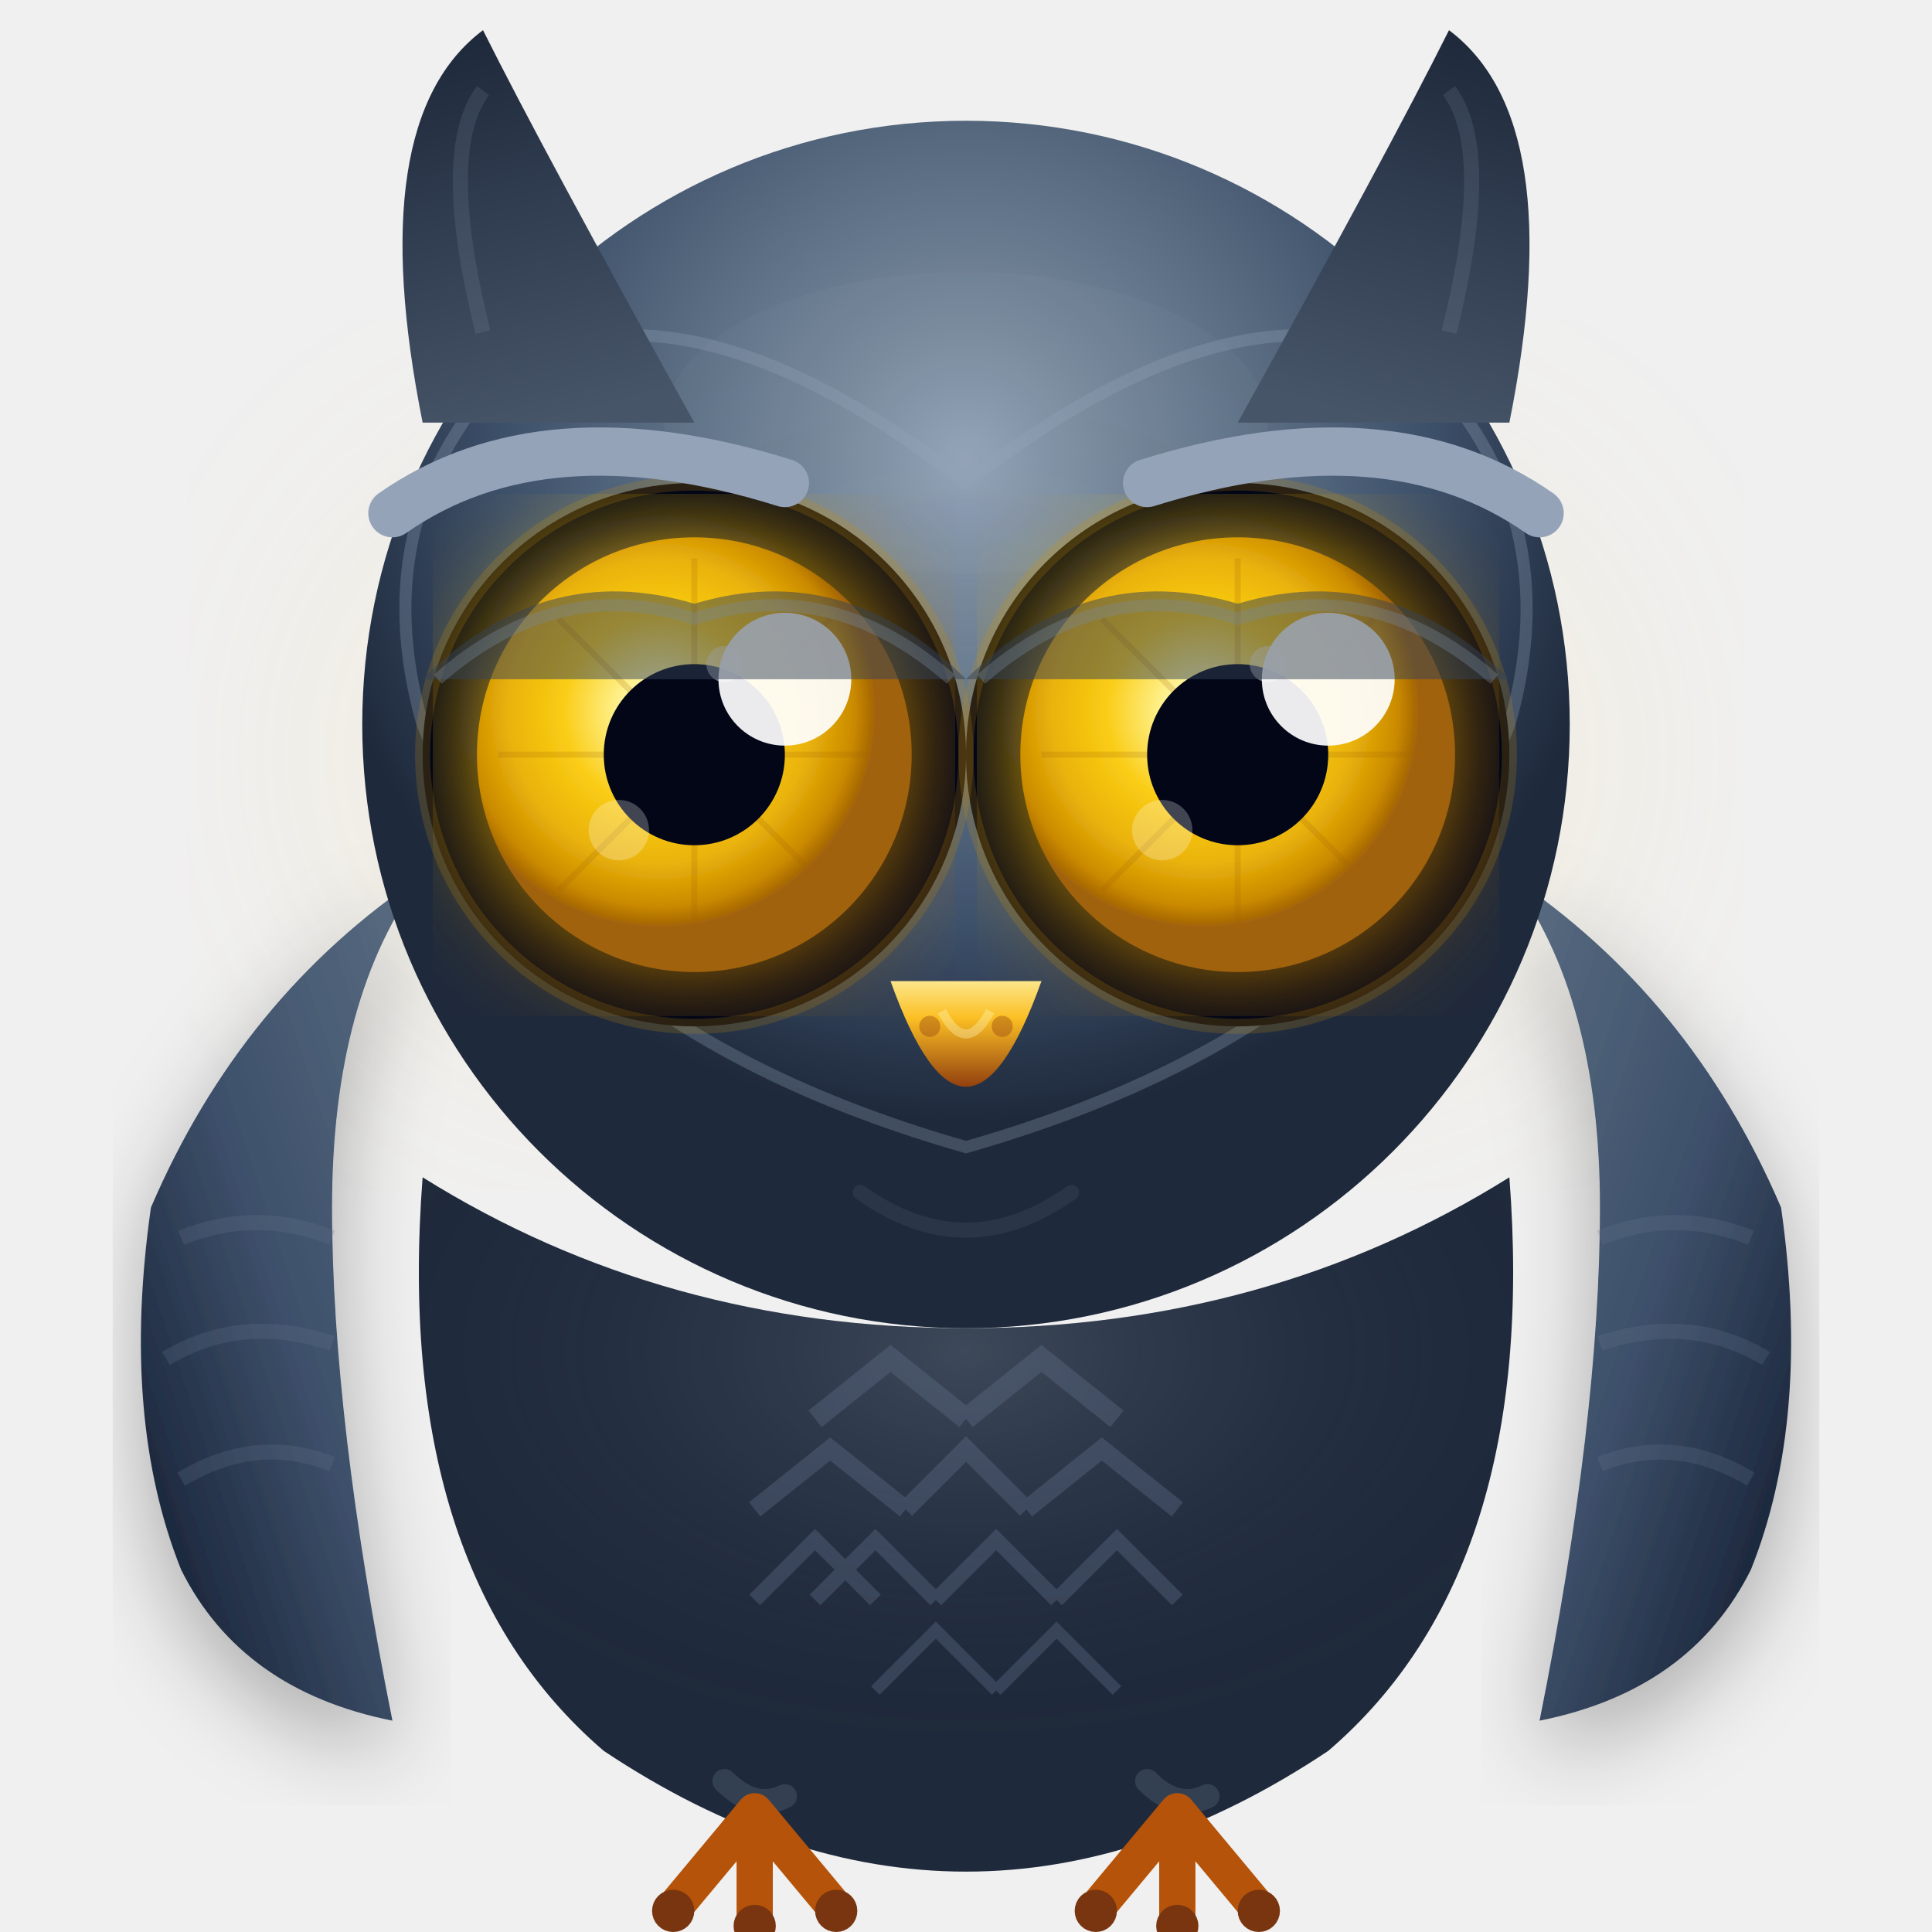
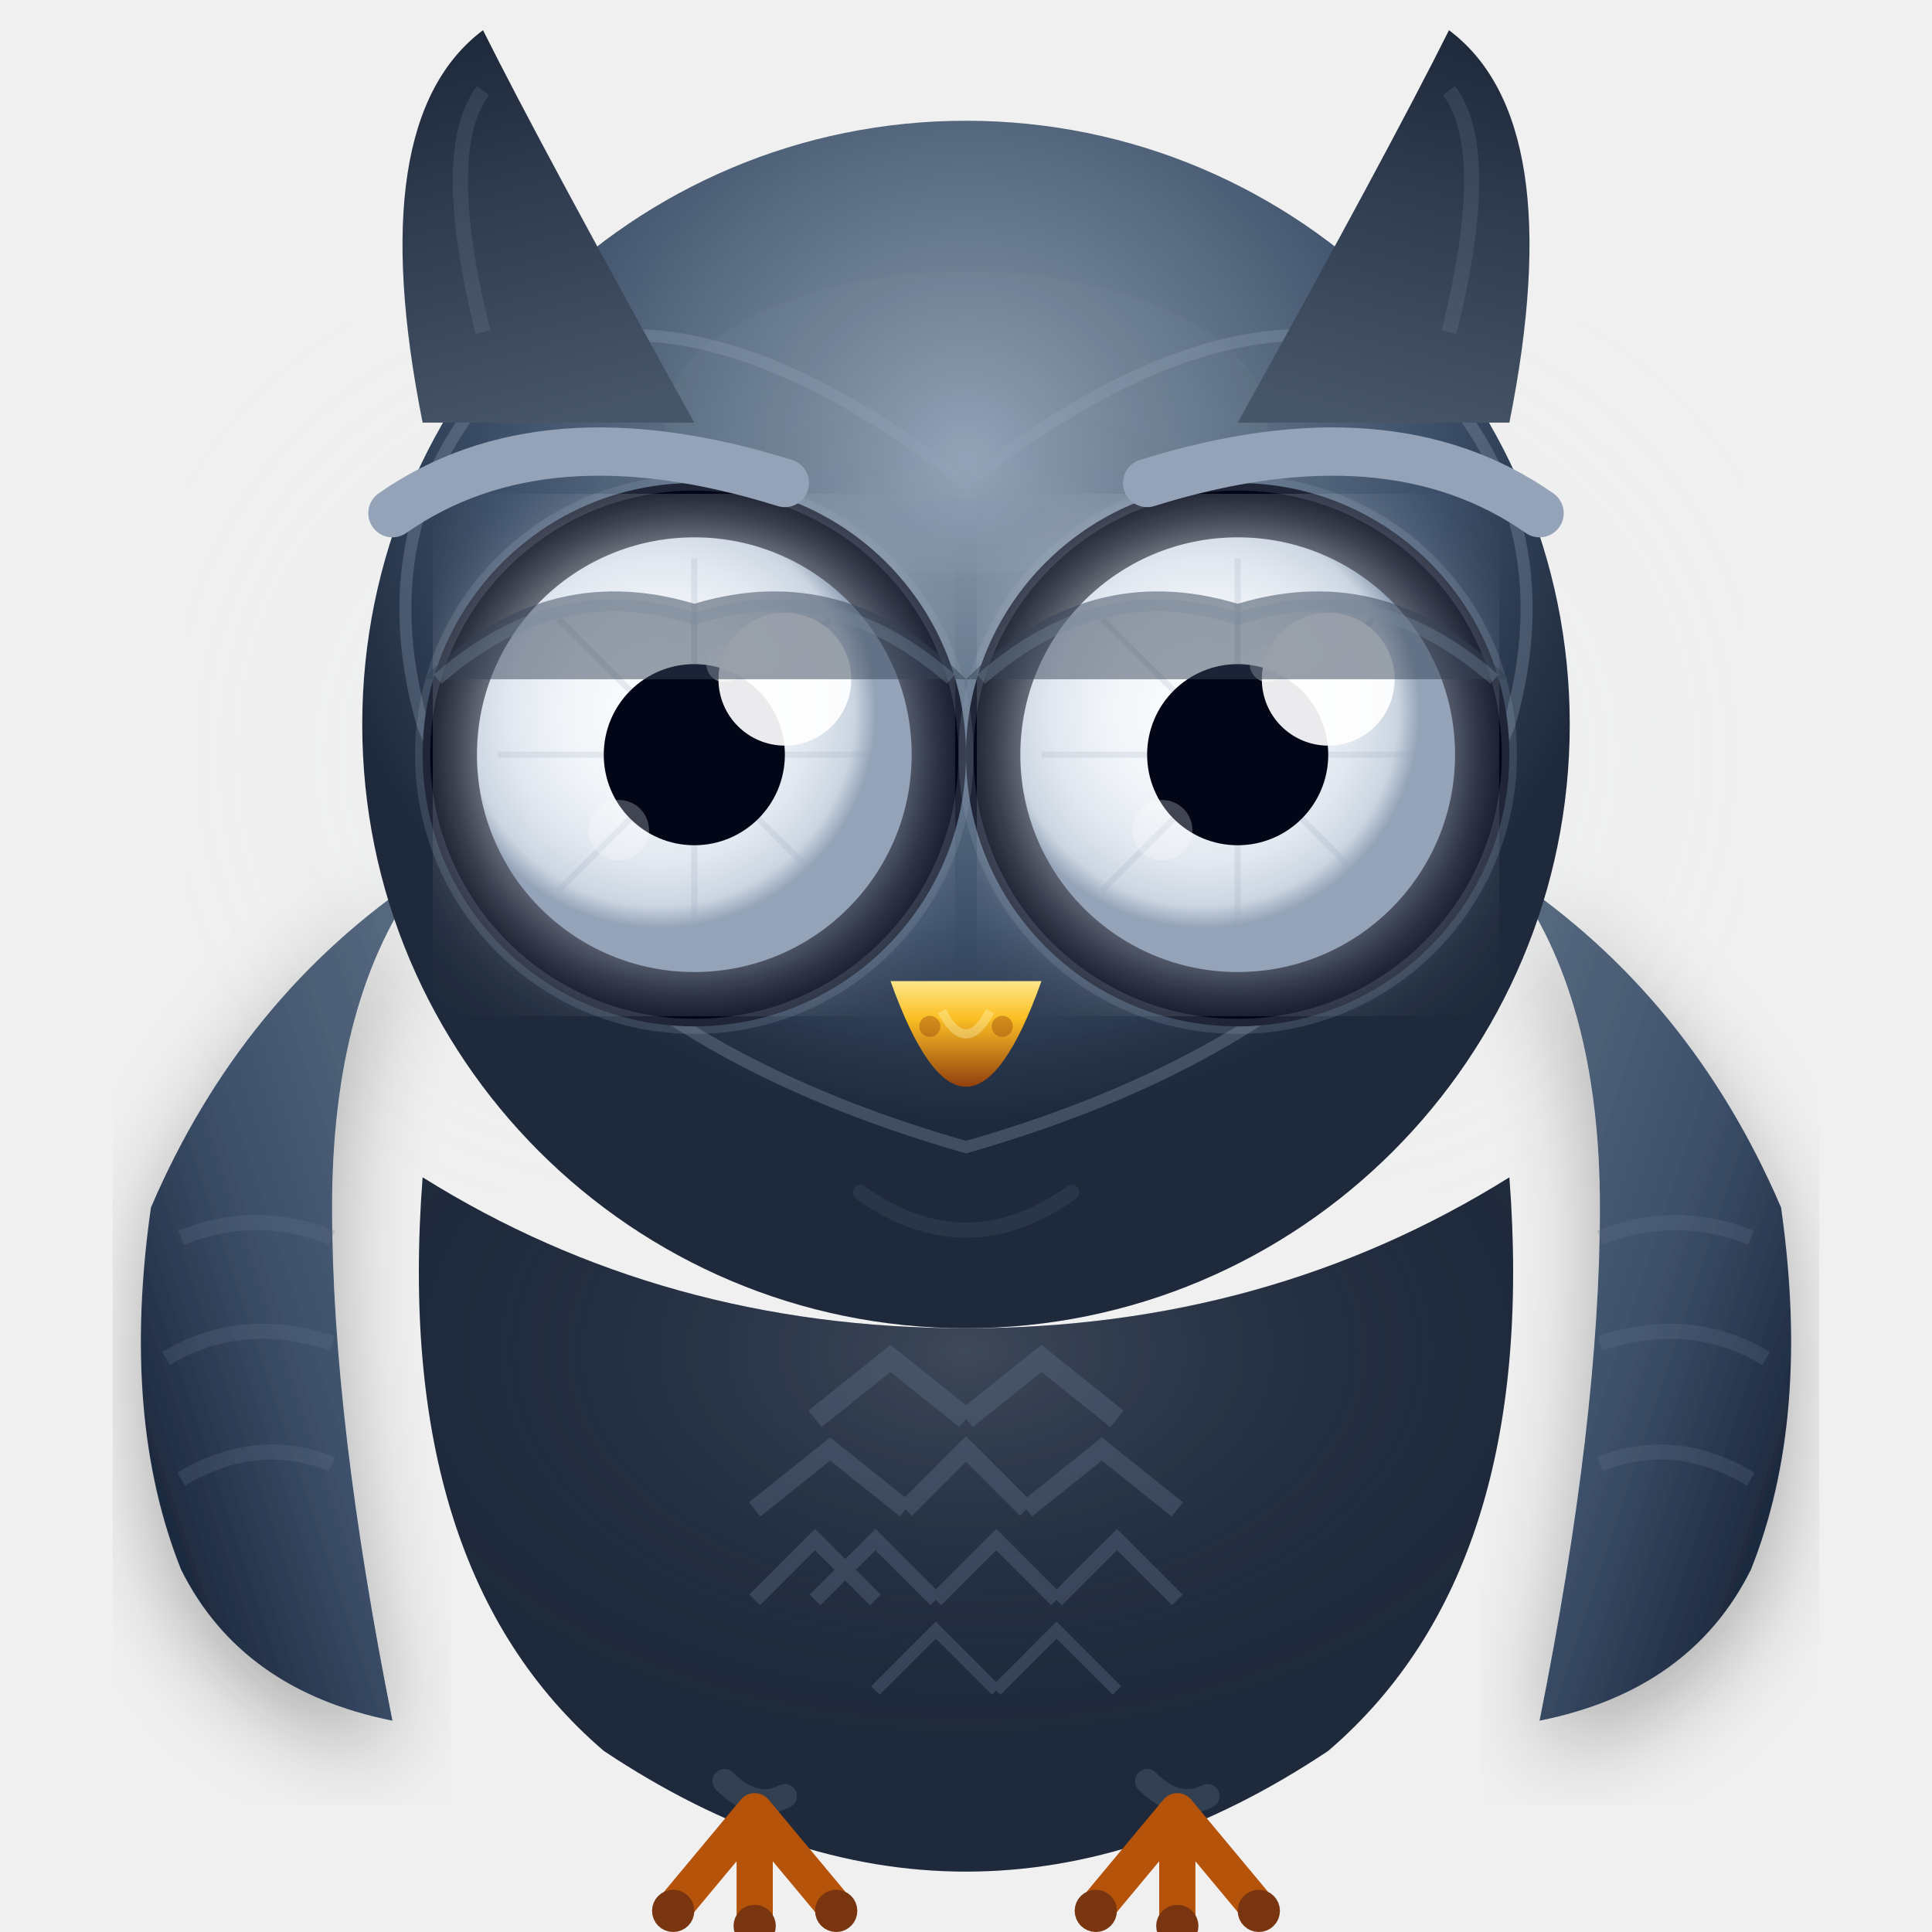
<svg xmlns="http://www.w3.org/2000/svg" viewBox="0 0 64 64">
  <defs>
    <radialGradient id="iris" cx="42%" cy="40%" r="50%">
-       <stop offset="0%" stop-color="#fefce8" />
-       <stop offset="20%" stop-color="#fef08a" />
-       <stop offset="45%" stop-color="#facc15" />
-       <stop offset="70%" stop-color="#eab308" />
-       <stop offset="90%" stop-color="#ca8a04" />
-       <stop offset="100%" stop-color="#a16207" />
+       <stop offset="0%" stop-color="#ffffff" />
+       <stop offset="20%" stop-color="#f8fafc" />
+       <stop offset="45%" stop-color="#f1f5f9" />
+       <stop offset="70%" stop-color="#e2e8f0" />
+       <stop offset="90%" stop-color="#cbd5e1" />
+       <stop offset="100%" stop-color="#94a3b8" />
    </radialGradient>
    <radialGradient id="head" cx="50%" cy="28%" r="55%">
      <stop offset="0%" stop-color="#94a3b8" />
      <stop offset="20%" stop-color="#78899c" />
      <stop offset="45%" stop-color="#5a6d82" />
      <stop offset="70%" stop-color="#3d506a" />
      <stop offset="100%" stop-color="#1e293b" />
    </radialGradient>
    <radialGradient id="belly" cx="50%" cy="25%" r="60%">
      <stop offset="0%" stop-color="#cbd5e1" stop-opacity="0.18" />
      <stop offset="50%" stop-color="#94a3b8" stop-opacity="0.06" />
      <stop offset="100%" stop-color="#1e293b" stop-opacity="0" />
    </radialGradient>
    <radialGradient id="disc" cx="50%" cy="45%" r="50%">
      <stop offset="0%" stop-color="#94a3b8" stop-opacity="0.12" />
      <stop offset="100%" stop-color="#334155" stop-opacity="0" />
    </radialGradient>
    <linearGradient id="bk" x1="0" y1="0" x2="0" y2="1">
      <stop offset="0%" stop-color="#fde68a" />
      <stop offset="35%" stop-color="#fbbf24" />
      <stop offset="100%" stop-color="#92400e" />
    </linearGradient>
    <linearGradient id="wl" x1="1" y1="0" x2="0" y2="1">
      <stop offset="0%" stop-color="#5a6d82" />
      <stop offset="50%" stop-color="#3d506a" />
      <stop offset="100%" stop-color="#0f172a" />
    </linearGradient>
    <linearGradient id="wr" x1="0" y1="0" x2="1" y2="1">
      <stop offset="0%" stop-color="#5a6d82" />
      <stop offset="50%" stop-color="#3d506a" />
      <stop offset="100%" stop-color="#0f172a" />
    </linearGradient>
    <linearGradient id="tuftL" x1="0.5" y1="1" x2="0.3" y2="0">
      <stop offset="0%" stop-color="#475569" />
      <stop offset="100%" stop-color="#1e293b" />
    </linearGradient>
    <linearGradient id="tuftR" x1="0.5" y1="1" x2="0.7" y2="0">
      <stop offset="0%" stop-color="#475569" />
      <stop offset="100%" stop-color="#1e293b" />
    </linearGradient>
    <filter id="eg">
      <feGaussianBlur stdDeviation="2" result="b" />
      <feMerge>
        <feMergeNode in="b" />
        <feMergeNode in="SourceGraphic" />
      </feMerge>
    </filter>
    <filter id="sg">
      <feGaussianBlur stdDeviation="3.5" />
    </filter>
    <filter id="sh">
      <feDropShadow dx="0" dy="1" stdDeviation="1.5" flood-color="#000" flood-opacity="0.3" />
    </filter>
  </defs>
-   <ellipse cx="23" cy="25" rx="14" ry="12" fill="#fbbf24" opacity="0.06" filter="url(#sg)" />
-   <ellipse cx="41" cy="25" rx="14" ry="12" fill="#fbbf24" opacity="0.06" filter="url(#sg)" />
+   <ellipse cx="23" cy="25" rx="14" ry="12" fill="#cbd5e1" opacity="0.06" filter="url(#sg)" />
+   <ellipse cx="41" cy="25" rx="14" ry="12" fill="#cbd5e1" opacity="0.06" filter="url(#sg)" />
  <path d="M14,39 Q13,52 20,58 Q26,62 32,62 Q38,62 44,58 Q51,52 50,39 Q42,44 32,44 Q22,44 14,39 Z" fill="#1e293b" />
  <path d="M14,39 Q13,52 20,58 Q26,62 32,62 Q38,62 44,58 Q51,52 50,39 Q42,44 32,44 Q22,44 14,39 Z" fill="url(#belly)" />
  <g stroke="#64748b" fill="none" opacity="0.35">
    <path d="M27,47 L29.5,45 L32,47" stroke-width="0.7" />
    <path d="M32,47 L34.5,45 L37,47" stroke-width="0.7" />
    <path d="M25,50 L27.5,48 L30,50" stroke-width="0.6" />
    <path d="M30,50 L32,48 L34,50" stroke-width="0.6" />
    <path d="M34,50 L36.5,48 L39,50" stroke-width="0.6" />
    <path d="M27,53 L29,51 L31,53" stroke-width="0.5" />
    <path d="M31,53 L33,51 L35,53" stroke-width="0.5" />
    <path d="M35,53 L37,51 L39,53" stroke-width="0.5" />
    <path d="M25,53 L27,51 L29,53" stroke-width="0.5" />
    <path d="M29,56 L31,54 L33,56" stroke-width="0.4" />
    <path d="M33,56 L35,54 L37,56" stroke-width="0.4" />
  </g>
  <path d="M14,29 Q8,33 5,40 Q4,47 6,52 Q8,56 13,57 Q11,47 11,40 Q11,33 14,29 Z" fill="url(#wl)" filter="url(#sh)" />
  <path d="M50,29 Q56,33 59,40 Q60,47 58,52 Q56,56 51,57 Q53,47 53,40 Q53,33 50,29 Z" fill="url(#wr)" filter="url(#sh)" />
  <g stroke="#64748b" fill="none" opacity="0.25" stroke-width="0.5">
    <path d="M6,41 Q8.5,40 11,41" />
    <path d="M5.5,45 Q8,43.5 11,44.5" />
    <path d="M6,49 Q8.5,47.5 11,48.5" />
    <path d="M58,41 Q55.5,40 53,41" />
    <path d="M58.5,45 Q56,43.5 53,44.5" />
    <path d="M58,49 Q55.5,47.5 53,48.5" />
  </g>
  <ellipse cx="32" cy="24" rx="20" ry="20" fill="url(#head)" />
  <ellipse cx="32" cy="14" rx="10" ry="5" fill="#94a3b8" opacity="0.06" />
  <path d="M32,38 Q18,34 14,24 Q12,17 17,12 Q23,9 32,16 Q41,9 47,12 Q52,17 50,24 Q46,34 32,38 Z" fill="url(#disc)" stroke="#94a3b8" stroke-width="0.4" opacity="0.3" />
  <path d="M14,14 Q12,4 16,1 Q18,5 23,14 Z" fill="url(#tuftL)" />
  <path d="M50,14 Q52,4 48,1 Q46,5 41,14 Z" fill="url(#tuftR)" />
  <path d="M16,11 Q14.5,5 16,3" fill="none" stroke="#94a3b8" stroke-width="0.5" opacity="0.15" />
  <path d="M48,11 Q49.5,5 48,3" fill="none" stroke="#94a3b8" stroke-width="0.5" opacity="0.15" />
  <ellipse cx="23" cy="25" rx="9" ry="9" fill="#020617" />
  <ellipse cx="41" cy="25" rx="9" ry="9" fill="#020617" />
-   <ellipse cx="23" cy="25" rx="9" ry="9" fill="none" stroke="#ca8a04" stroke-width="0.5" opacity="0.2" />
-   <ellipse cx="41" cy="25" rx="9" ry="9" fill="none" stroke="#ca8a04" stroke-width="0.5" opacity="0.2" />
+   <ellipse cx="23" cy="25" rx="9" ry="9" fill="none" stroke="#94a3b8" stroke-width="0.5" opacity="0.2" />
+   <ellipse cx="41" cy="25" rx="9" ry="9" fill="none" stroke="#94a3b8" stroke-width="0.5" opacity="0.2" />
  <circle cx="23" cy="25" r="7.2" fill="url(#iris)" filter="url(#eg)" />
  <circle cx="41" cy="25" r="7.2" fill="url(#iris)" filter="url(#eg)" />
-   <g stroke="#a16207" stroke-width="0.2" opacity="0.2">
+   <g stroke="#94a3b8" stroke-width="0.2" opacity="0.2">
    <line x1="23" y1="18.5" x2="23" y2="31.5" />
    <line x1="16.5" y1="25" x2="29.5" y2="25" />
    <line x1="18.5" y1="20.5" x2="27.5" y2="29.5" />
    <line x1="27.5" y1="20.5" x2="18.5" y2="29.5" />
    <line x1="41" y1="18.5" x2="41" y2="31.5" />
    <line x1="34.5" y1="25" x2="47.5" y2="25" />
    <line x1="36.5" y1="20.5" x2="45.5" y2="29.5" />
    <line x1="45.5" y1="20.5" x2="36.5" y2="29.5" />
  </g>
  <circle cx="23" cy="25" r="3" fill="#020617" />
  <circle cx="41" cy="25" r="3" fill="#020617" />
  <circle cx="26" cy="22.5" r="2.2" fill="white" opacity="0.92" />
  <circle cx="44" cy="22.5" r="2.2" fill="white" opacity="0.92" />
  <circle cx="20.5" cy="27.5" r="1" fill="white" opacity="0.25" />
  <circle cx="38.5" cy="27.5" r="1" fill="white" opacity="0.25" />
  <circle cx="24" cy="22" r="0.6" fill="white" opacity="0.4" />
  <circle cx="42" cy="22" r="0.6" fill="white" opacity="0.4" />
  <path d="M14,22.5 Q18,18.5 23,20 Q28,18.5 32,22.5" fill="#334155" opacity="0.5" />
  <path d="M32,22.5 Q36,18.5 41,20 Q46,18.5 50,22.5" fill="#334155" opacity="0.5" />
  <path d="M14.5,22.5 Q18.5,19 23,20.5 Q27.5,19 31.5,22.5" fill="none" stroke="#78899c" stroke-width="0.4" opacity="0.35" />
  <path d="M32.5,22.5 Q36.5,19 41,20.5 Q45.5,19 49.5,22.5" fill="none" stroke="#78899c" stroke-width="0.4" opacity="0.35" />
  <path d="M13,17 Q18,13.5 26,16" fill="none" stroke="#94a3b8" stroke-width="1.6" stroke-linecap="round" />
  <path d="M51,17 Q46,13.5 38,16" fill="none" stroke="#94a3b8" stroke-width="1.6" stroke-linecap="round" />
  <path d="M29.5,32.5 Q32,39.5 34.5,32.5 Z" fill="url(#bk)" />
  <path d="M31.2,33.5 Q32,35 32.8,33.5" fill="none" stroke="#fef9c3" stroke-width="0.3" opacity="0.35" />
  <circle cx="30.8" cy="34" r="0.35" fill="#92400e" opacity="0.4" />
  <circle cx="33.2" cy="34" r="0.35" fill="#92400e" opacity="0.4" />
  <path d="M28.5,39.5 Q32,42 35.5,39.5" fill="none" stroke="#475569" stroke-width="0.5" stroke-linecap="round" opacity="0.3" />
  <g fill="none" stroke-linecap="round">
    <path d="M24,59 Q25,60 26,59.5" stroke="#64748b" stroke-width="0.8" opacity="0.3" />
    <path d="M38,59 Q39,60 40,59.5" stroke="#64748b" stroke-width="0.8" opacity="0.3" />
    <g stroke="#b45309" stroke-width="1.2">
      <path d="M25,60 L22.5,63 M25,60 L25,63.5 M25,60 L27.5,63" />
      <path d="M39,60 L36.5,63 M39,60 L39,63.5 M39,60 L41.5,63" />
    </g>
    <g stroke="#78350f" stroke-width="0.8">
      <circle cx="22.3" cy="63.3" r="0.3" fill="#78350f" />
      <circle cx="25" cy="63.8" r="0.3" fill="#78350f" />
      <circle cx="27.7" cy="63.3" r="0.3" fill="#78350f" />
      <circle cx="36.3" cy="63.3" r="0.3" fill="#78350f" />
      <circle cx="39" cy="63.8" r="0.3" fill="#78350f" />
      <circle cx="41.7" cy="63.3" r="0.3" fill="#78350f" />
    </g>
  </g>
</svg>
